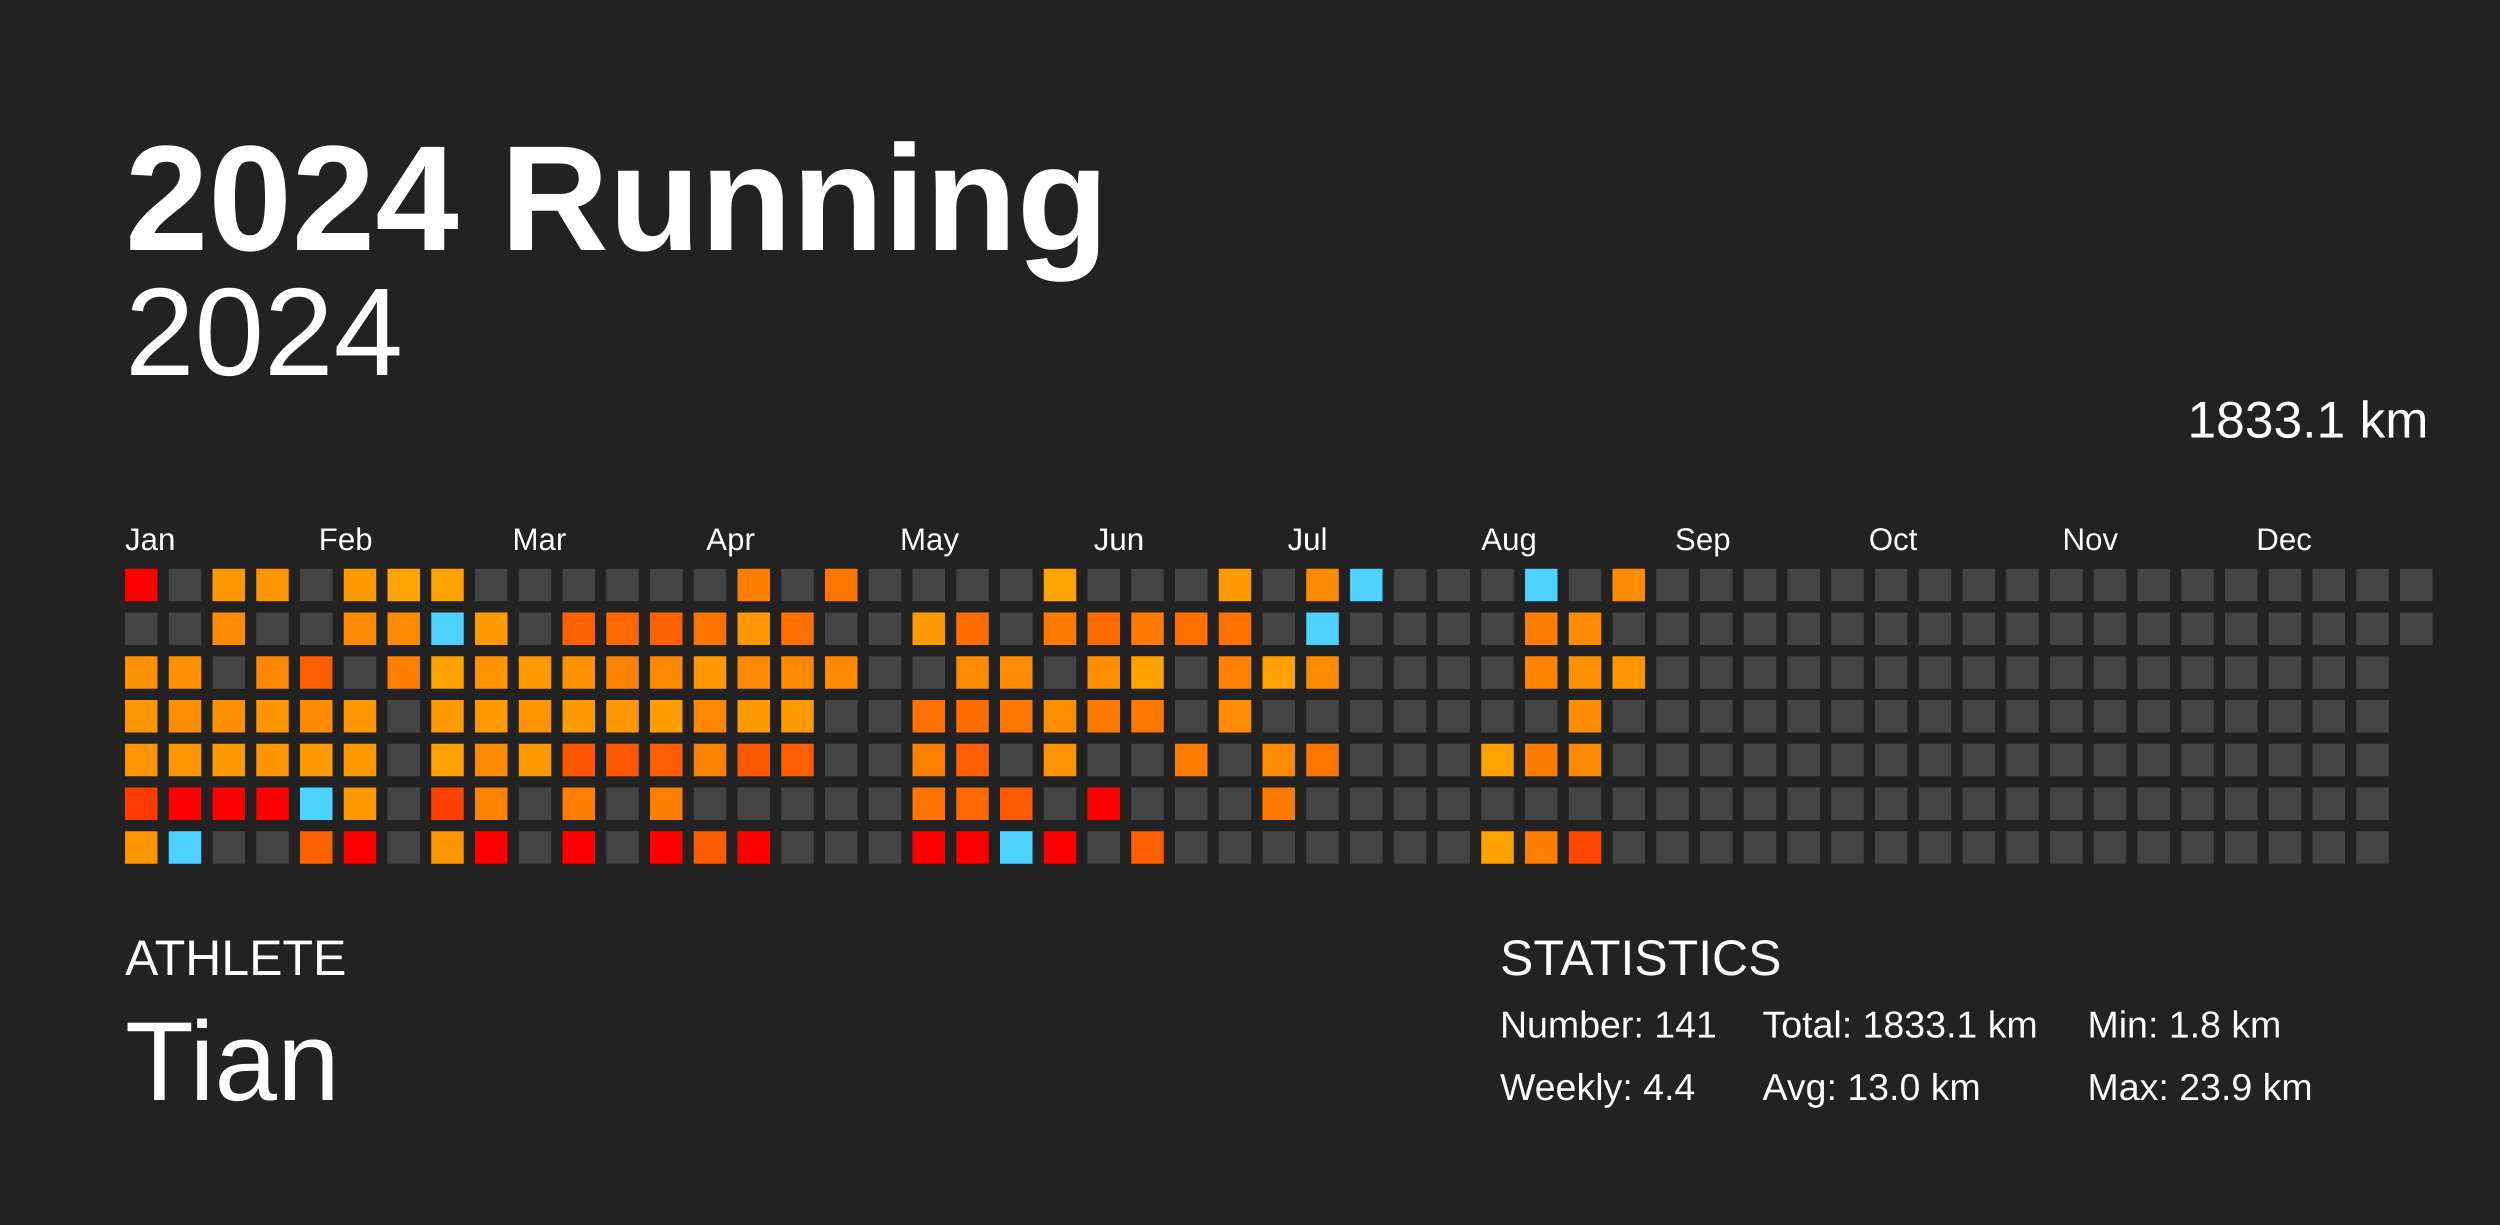
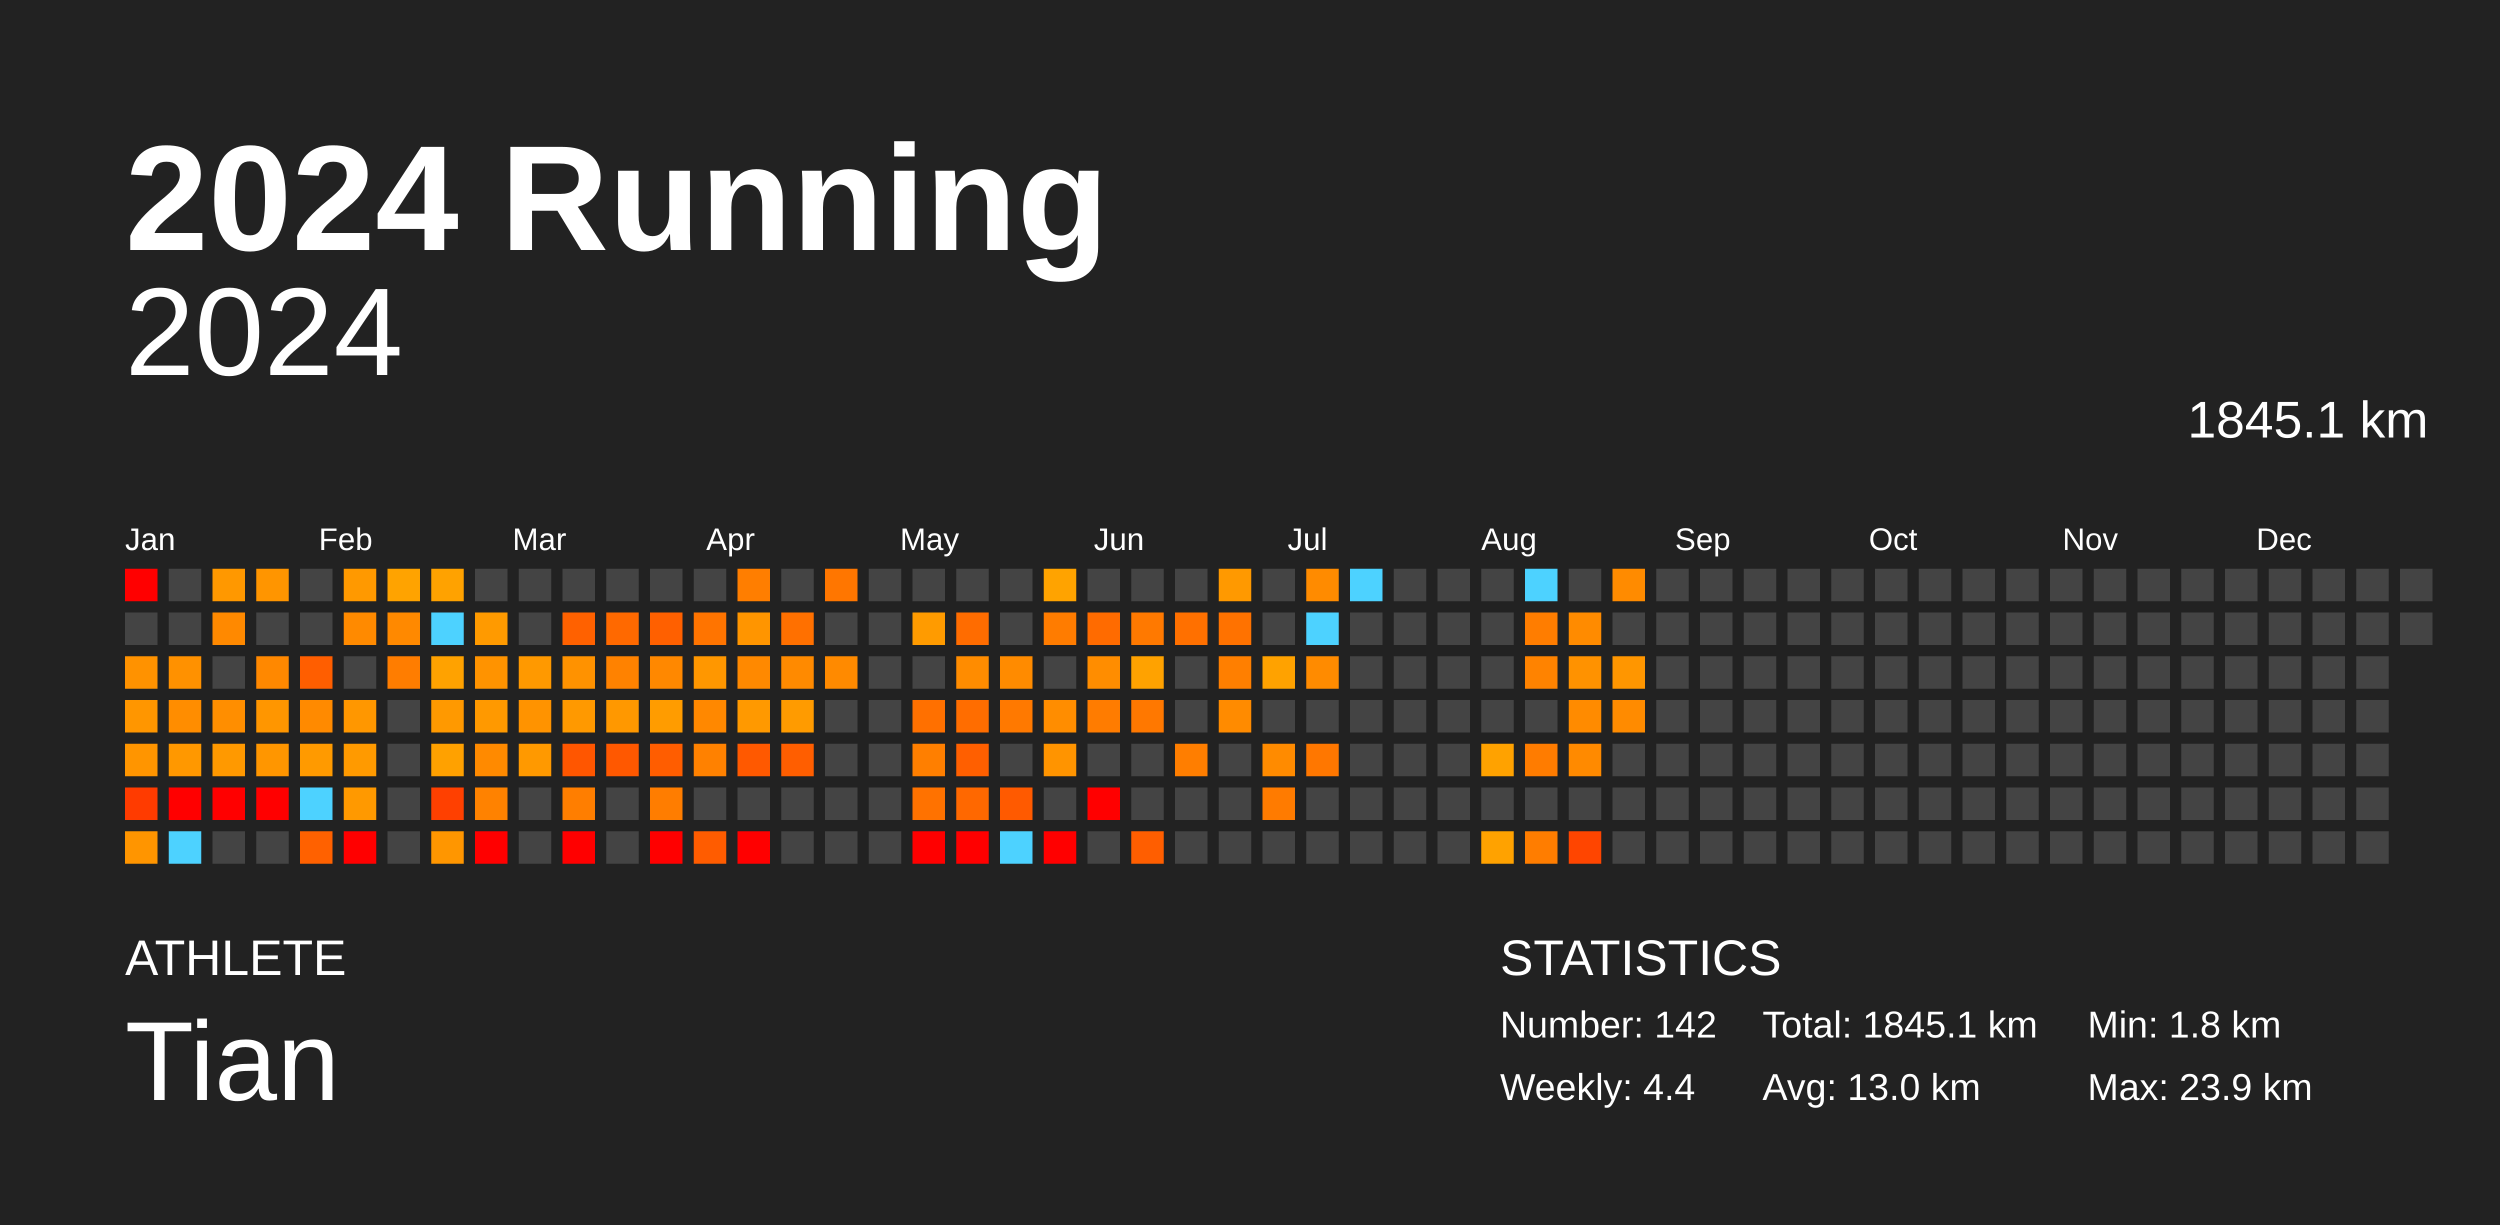
<svg xmlns="http://www.w3.org/2000/svg" baseProfile="full" height="98mm" version="1.1" viewBox="0,0,200,98" width="200mm">
  <defs />
  <rect fill="#222222" height="98" width="200" x="0" y="0" />
  <text fill="#FFFFFF" style="font-size:12px; font-family:Arial; font-weight:bold;" x="10" y="20">2024 Running</text>
  <text fill="#FFFFFF" style="font-size:4px; font-family:Arial" x="10" y="78">ATHLETE</text>
  <text fill="#FFFFFF" style="font-size:9px; font-family:Arial" x="10" y="88">Tian</text>
  <text fill="#FFFFFF" style="font-size:4px; font-family:Arial" x="120" y="78">STATISTICS</text>
-   <text fill="#FFFFFF" style="font-size:3px; font-family:Arial" x="120" y="83">Number: 141</text>
+   <text fill="#FFFFFF" style="font-size:3px; font-family:Arial" x="120" y="83">Number: 142</text>
  <text fill="#FFFFFF" style="font-size:3px; font-family:Arial" x="120" y="88">Weekly: 4.4</text>
-   <text fill="#FFFFFF" style="font-size:3px; font-family:Arial" x="141" y="83">Total: 1833.1 km</text>
+   <text fill="#FFFFFF" style="font-size:3px; font-family:Arial" x="141" y="83">Total: 1845.1 km</text>
  <text fill="#FFFFFF" style="font-size:3px; font-family:Arial" x="141" y="88">Avg: 13.0 km</text>
  <text fill="#FFFFFF" style="font-size:3px; font-family:Arial" x="167" y="83">Min: 1.8 km</text>
  <text fill="#FFFFFF" style="font-size:3px; font-family:Arial" x="167" y="88">Max: 23.9 km</text>
  <text alignment-baseline="hanging" fill="#FFFFFF" style="font-size:10.0px; font-family:Arial;" x="10" y="30">2024</text>
-   <text alignment-baseline="hanging" fill="#FFFFFF" style="font-size:4.125px; font-family:Arial;" x="175" y="35">1833.1 km</text>
+   <text alignment-baseline="hanging" fill="#FFFFFF" style="font-size:4.125px; font-family:Arial;" x="175" y="35">1845.1 km</text>
  <text fill="#FFFFFF" style="font-size:2.5px; font-family:Arial" x="10.0" y="44">Jan</text>
  <text fill="#FFFFFF" style="font-size:2.5px; font-family:Arial" x="25.5" y="44">Feb</text>
  <text fill="#FFFFFF" style="font-size:2.5px; font-family:Arial" x="41.0" y="44">Mar</text>
  <text fill="#FFFFFF" style="font-size:2.5px; font-family:Arial" x="56.5" y="44">Apr</text>
  <text fill="#FFFFFF" style="font-size:2.5px; font-family:Arial" x="72.0" y="44">May</text>
  <text fill="#FFFFFF" style="font-size:2.5px; font-family:Arial" x="87.5" y="44">Jun</text>
  <text fill="#FFFFFF" style="font-size:2.5px; font-family:Arial" x="103.0" y="44">Jul</text>
  <text fill="#FFFFFF" style="font-size:2.5px; font-family:Arial" x="118.5" y="44">Aug</text>
  <text fill="#FFFFFF" style="font-size:2.5px; font-family:Arial" x="134.0" y="44">Sep</text>
  <text fill="#FFFFFF" style="font-size:2.5px; font-family:Arial" x="149.5" y="44">Oct</text>
  <text fill="#FFFFFF" style="font-size:2.5px; font-family:Arial" x="165.0" y="44">Nov</text>
  <text fill="#FFFFFF" style="font-size:2.5px; font-family:Arial" x="180.5" y="44">Dec</text>
  <rect fill="red" height="2.6" width="2.6" x="10.0" y="45.5" />
  <rect fill="#444444" height="2.6" width="2.6" x="10.0" y="49.0" />
  <rect fill="#ff9200" height="2.6" width="2.6" x="10.0" y="52.5" />
  <rect fill="#ff9600" height="2.6" width="2.6" x="10.0" y="56.0" />
  <rect fill="#ff9500" height="2.6" width="2.6" x="10.0" y="59.5" />
  <rect fill="#ff3b00" height="2.6" width="2.6" x="10.0" y="63.0" />
  <rect fill="#ff9500" height="2.6" width="2.6" x="10.0" y="66.5" />
  <rect fill="#444444" height="2.6" width="2.6" x="13.5" y="45.5" />
  <rect fill="#444444" height="2.6" width="2.6" x="13.5" y="49.0" />
  <rect fill="#ff9100" height="2.6" width="2.6" x="13.5" y="52.5" />
  <rect fill="#ff8d00" height="2.6" width="2.6" x="13.5" y="56.0" />
  <rect fill="#ff9800" height="2.6" width="2.6" x="13.5" y="59.5" />
  <rect fill="red" height="2.6" width="2.6" x="13.5" y="63.0" />
  <rect fill="#4dd2ff" height="2.6" width="2.6" x="13.5" y="66.5" />
  <rect fill="#ff9800" height="2.6" width="2.6" x="17.0" y="45.5" />
  <rect fill="#ff8900" height="2.6" width="2.6" x="17.0" y="49.0" />
  <rect fill="#444444" height="2.6" width="2.6" x="17.0" y="52.5" />
  <rect fill="#ff8e00" height="2.6" width="2.6" x="17.0" y="56.0" />
  <rect fill="#ff9900" height="2.6" width="2.6" x="17.0" y="59.5" />
  <rect fill="red" height="2.6" width="2.6" x="17.0" y="63.0" />
  <rect fill="#444444" height="2.6" width="2.6" x="17.0" y="66.5" />
  <rect fill="#ff9500" height="2.6" width="2.6" x="20.5" y="45.5" />
  <rect fill="#444444" height="2.6" width="2.6" x="20.5" y="49.0" />
  <rect fill="#ff8800" height="2.6" width="2.6" x="20.5" y="52.5" />
  <rect fill="#ff9600" height="2.6" width="2.6" x="20.5" y="56.0" />
  <rect fill="#ff9600" height="2.6" width="2.6" x="20.5" y="59.5" />
  <rect fill="red" height="2.6" width="2.6" x="20.5" y="63.0" />
  <rect fill="#444444" height="2.6" width="2.6" x="20.5" y="66.5" />
  <rect fill="#444444" height="2.6" width="2.6" x="24.0" y="45.5" />
  <rect fill="#444444" height="2.6" width="2.6" x="24.0" y="49.0" />
  <rect fill="#ff5e00" height="2.6" width="2.6" x="24.0" y="52.5" />
  <rect fill="#ff8a00" height="2.6" width="2.6" x="24.0" y="56.0" />
  <rect fill="#ff9a00" height="2.6" width="2.6" x="24.0" y="59.5" />
  <rect fill="#4dd2ff" height="2.6" width="2.6" x="24.0" y="63.0" />
  <rect fill="#ff6100" height="2.6" width="2.6" x="24.0" y="66.5" />
  <rect fill="#ff9900" height="2.6" width="2.6" x="27.5" y="45.5" />
  <rect fill="#ff8a00" height="2.6" width="2.6" x="27.5" y="49.0" />
  <rect fill="#444444" height="2.6" width="2.6" x="27.5" y="52.5" />
  <rect fill="#ff9700" height="2.6" width="2.6" x="27.5" y="56.0" />
  <rect fill="#ff9a00" height="2.6" width="2.6" x="27.5" y="59.5" />
  <rect fill="#ff9900" height="2.6" width="2.6" x="27.5" y="63.0" />
  <rect fill="red" height="2.6" width="2.6" x="27.5" y="66.5" />
  <rect fill="#ffa300" height="2.6" width="2.6" x="31.0" y="45.5" />
  <rect fill="#ff8900" height="2.6" width="2.6" x="31.0" y="49.0" />
  <rect fill="#ff7d00" height="2.6" width="2.6" x="31.0" y="52.5" />
  <rect fill="#444444" height="2.6" width="2.6" x="31.0" y="56.0" />
  <rect fill="#444444" height="2.6" width="2.6" x="31.0" y="59.5" />
  <rect fill="#444444" height="2.6" width="2.6" x="31.0" y="63.0" />
  <rect fill="#444444" height="2.6" width="2.6" x="31.0" y="66.5" />
  <rect fill="#ffa200" height="2.6" width="2.6" x="34.5" y="45.5" />
  <rect fill="#4dd2ff" height="2.6" width="2.6" x="34.5" y="49.0" />
  <rect fill="#ffa200" height="2.6" width="2.6" x="34.5" y="52.5" />
  <rect fill="#ff9900" height="2.6" width="2.6" x="34.5" y="56.0" />
  <rect fill="#ffa100" height="2.6" width="2.6" x="34.5" y="59.5" />
  <rect fill="#ff4000" height="2.6" width="2.6" x="34.5" y="63.0" />
  <rect fill="#ff9600" height="2.6" width="2.6" x="34.5" y="66.5" />
  <rect fill="#444444" height="2.6" width="2.6" x="38.0" y="45.5" />
  <rect fill="#ff9a00" height="2.6" width="2.6" x="38.0" y="49.0" />
  <rect fill="#ff9300" height="2.6" width="2.6" x="38.0" y="52.5" />
  <rect fill="#ff9900" height="2.6" width="2.6" x="38.0" y="56.0" />
  <rect fill="#ff8a00" height="2.6" width="2.6" x="38.0" y="59.5" />
  <rect fill="#ff8200" height="2.6" width="2.6" x="38.0" y="63.0" />
  <rect fill="red" height="2.6" width="2.6" x="38.0" y="66.5" />
  <rect fill="#444444" height="2.6" width="2.6" x="41.5" y="45.5" />
  <rect fill="#444444" height="2.6" width="2.6" x="41.5" y="49.0" />
  <rect fill="#ff9900" height="2.6" width="2.6" x="41.5" y="52.5" />
  <rect fill="#ff9300" height="2.6" width="2.6" x="41.5" y="56.0" />
  <rect fill="#ff9900" height="2.6" width="2.6" x="41.5" y="59.5" />
  <rect fill="#444444" height="2.6" width="2.6" x="41.5" y="63.0" />
  <rect fill="#444444" height="2.6" width="2.6" x="41.5" y="66.5" />
  <rect fill="#444444" height="2.6" width="2.6" x="45.0" y="45.5" />
  <rect fill="#ff6100" height="2.6" width="2.6" x="45.0" y="49.0" />
  <rect fill="#ff9200" height="2.6" width="2.6" x="45.0" y="52.5" />
  <rect fill="#ff9900" height="2.6" width="2.6" x="45.0" y="56.0" />
  <rect fill="#ff5600" height="2.6" width="2.6" x="45.0" y="59.5" />
  <rect fill="#ff7e00" height="2.6" width="2.6" x="45.0" y="63.0" />
  <rect fill="red" height="2.6" width="2.6" x="45.0" y="66.5" />
  <rect fill="#444444" height="2.6" width="2.6" x="48.5" y="45.5" />
  <rect fill="#ff6900" height="2.6" width="2.6" x="48.5" y="49.0" />
  <rect fill="#ff8200" height="2.6" width="2.6" x="48.5" y="52.5" />
  <rect fill="#ff9800" height="2.6" width="2.6" x="48.5" y="56.0" />
  <rect fill="#ff5800" height="2.6" width="2.6" x="48.5" y="59.5" />
  <rect fill="#444444" height="2.6" width="2.6" x="48.5" y="63.0" />
  <rect fill="#444444" height="2.6" width="2.6" x="48.5" y="66.5" />
  <rect fill="#444444" height="2.6" width="2.6" x="52.0" y="45.5" />
  <rect fill="#ff6000" height="2.6" width="2.6" x="52.0" y="49.0" />
  <rect fill="#ff8800" height="2.6" width="2.6" x="52.0" y="52.5" />
  <rect fill="#ff9c00" height="2.6" width="2.6" x="52.0" y="56.0" />
  <rect fill="#ff5d00" height="2.6" width="2.6" x="52.0" y="59.5" />
  <rect fill="#ff7d00" height="2.6" width="2.6" x="52.0" y="63.0" />
  <rect fill="red" height="2.6" width="2.6" x="52.0" y="66.5" />
  <rect fill="#444444" height="2.6" width="2.6" x="55.5" y="45.5" />
  <rect fill="#ff7400" height="2.6" width="2.6" x="55.5" y="49.0" />
  <rect fill="#ff9700" height="2.6" width="2.6" x="55.5" y="52.5" />
  <rect fill="#ff8800" height="2.6" width="2.6" x="55.5" y="56.0" />
  <rect fill="#ff8100" height="2.6" width="2.6" x="55.5" y="59.5" />
  <rect fill="#444444" height="2.6" width="2.6" x="55.5" y="63.0" />
  <rect fill="#ff5c00" height="2.6" width="2.6" x="55.5" y="66.5" />
  <rect fill="#ff7e00" height="2.6" width="2.6" x="59.0" y="45.5" />
  <rect fill="#ff9500" height="2.6" width="2.6" x="59.0" y="49.0" />
  <rect fill="#ff8900" height="2.6" width="2.6" x="59.0" y="52.5" />
  <rect fill="#ff9900" height="2.6" width="2.6" x="59.0" y="56.0" />
  <rect fill="#ff5900" height="2.6" width="2.6" x="59.0" y="59.5" />
  <rect fill="#444444" height="2.6" width="2.6" x="59.0" y="63.0" />
  <rect fill="red" height="2.6" width="2.6" x="59.0" y="66.5" />
  <rect fill="#444444" height="2.6" width="2.6" x="62.5" y="45.5" />
  <rect fill="#ff7000" height="2.6" width="2.6" x="62.5" y="49.0" />
  <rect fill="#ff8a00" height="2.6" width="2.6" x="62.5" y="52.5" />
  <rect fill="#ff9b00" height="2.6" width="2.6" x="62.5" y="56.0" />
  <rect fill="#ff5e00" height="2.6" width="2.6" x="62.5" y="59.5" />
  <rect fill="#444444" height="2.6" width="2.6" x="62.5" y="63.0" />
  <rect fill="#444444" height="2.6" width="2.6" x="62.5" y="66.5" />
  <rect fill="#ff7600" height="2.6" width="2.6" x="66.0" y="45.5" />
  <rect fill="#444444" height="2.6" width="2.6" x="66.0" y="49.0" />
  <rect fill="#ff8a00" height="2.6" width="2.6" x="66.0" y="52.5" />
  <rect fill="#444444" height="2.6" width="2.6" x="66.0" y="56.0" />
  <rect fill="#444444" height="2.6" width="2.6" x="66.0" y="59.5" />
  <rect fill="#444444" height="2.6" width="2.6" x="66.0" y="63.0" />
  <rect fill="#444444" height="2.6" width="2.6" x="66.0" y="66.5" />
  <rect fill="#444444" height="2.6" width="2.6" x="69.5" y="45.5" />
  <rect fill="#444444" height="2.6" width="2.6" x="69.5" y="49.0" />
  <rect fill="#444444" height="2.6" width="2.6" x="69.5" y="52.5" />
  <rect fill="#444444" height="2.6" width="2.6" x="69.5" y="56.0" />
  <rect fill="#444444" height="2.6" width="2.6" x="69.5" y="59.5" />
  <rect fill="#444444" height="2.6" width="2.6" x="69.5" y="63.0" />
  <rect fill="#444444" height="2.6" width="2.6" x="69.5" y="66.5" />
  <rect fill="#444444" height="2.6" width="2.6" x="73.0" y="45.5" />
  <rect fill="#ff9b00" height="2.6" width="2.6" x="73.0" y="49.0" />
  <rect fill="#444444" height="2.6" width="2.6" x="73.0" y="52.5" />
  <rect fill="#ff7000" height="2.6" width="2.6" x="73.0" y="56.0" />
  <rect fill="#ff7f00" height="2.6" width="2.6" x="73.0" y="59.5" />
  <rect fill="#ff7200" height="2.6" width="2.6" x="73.0" y="63.0" />
  <rect fill="red" height="2.6" width="2.6" x="73.0" y="66.5" />
  <rect fill="#444444" height="2.6" width="2.6" x="76.5" y="45.5" />
  <rect fill="#ff6c00" height="2.6" width="2.6" x="76.5" y="49.0" />
  <rect fill="#ff8c00" height="2.6" width="2.6" x="76.5" y="52.5" />
  <rect fill="#ff6d00" height="2.6" width="2.6" x="76.5" y="56.0" />
  <rect fill="#ff5f00" height="2.6" width="2.6" x="76.5" y="59.5" />
  <rect fill="#ff6800" height="2.6" width="2.6" x="76.5" y="63.0" />
  <rect fill="red" height="2.6" width="2.6" x="76.5" y="66.5" />
  <rect fill="#444444" height="2.6" width="2.6" x="80.0" y="45.5" />
  <rect fill="#444444" height="2.6" width="2.6" x="80.0" y="49.0" />
  <rect fill="#ff8b00" height="2.6" width="2.6" x="80.0" y="52.5" />
  <rect fill="#ff7900" height="2.6" width="2.6" x="80.0" y="56.0" />
  <rect fill="#444444" height="2.6" width="2.6" x="80.0" y="59.5" />
  <rect fill="#ff5a00" height="2.6" width="2.6" x="80.0" y="63.0" />
  <rect fill="#4dd2ff" height="2.6" width="2.6" x="80.0" y="66.5" />
  <rect fill="#ffa300" height="2.6" width="2.6" x="83.5" y="45.5" />
  <rect fill="#ff7c00" height="2.6" width="2.6" x="83.5" y="49.0" />
  <rect fill="#444444" height="2.6" width="2.6" x="83.5" y="52.5" />
  <rect fill="#ff8d00" height="2.6" width="2.6" x="83.5" y="56.0" />
  <rect fill="#ff9400" height="2.6" width="2.6" x="83.5" y="59.5" />
  <rect fill="#444444" height="2.6" width="2.6" x="83.5" y="63.0" />
  <rect fill="red" height="2.6" width="2.6" x="83.5" y="66.5" />
  <rect fill="#444444" height="2.6" width="2.6" x="87.0" y="45.5" />
  <rect fill="#ff6b00" height="2.6" width="2.6" x="87.0" y="49.0" />
  <rect fill="#ff8d00" height="2.6" width="2.6" x="87.0" y="52.5" />
  <rect fill="#ff7c00" height="2.6" width="2.6" x="87.0" y="56.0" />
  <rect fill="#444444" height="2.6" width="2.6" x="87.0" y="59.5" />
  <rect fill="red" height="2.6" width="2.6" x="87.0" y="63.0" />
  <rect fill="#444444" height="2.6" width="2.6" x="87.0" y="66.5" />
  <rect fill="#444444" height="2.6" width="2.6" x="90.5" y="45.5" />
  <rect fill="#ff7900" height="2.6" width="2.6" x="90.5" y="49.0" />
  <rect fill="#ffa200" height="2.6" width="2.6" x="90.5" y="52.5" />
  <rect fill="#ff7800" height="2.6" width="2.6" x="90.5" y="56.0" />
  <rect fill="#444444" height="2.6" width="2.6" x="90.5" y="59.5" />
  <rect fill="#444444" height="2.6" width="2.6" x="90.5" y="63.0" />
  <rect fill="#ff5e00" height="2.6" width="2.6" x="90.5" y="66.5" />
  <rect fill="#444444" height="2.6" width="2.6" x="94.0" y="45.5" />
  <rect fill="#ff7000" height="2.6" width="2.6" x="94.0" y="49.0" />
  <rect fill="#444444" height="2.6" width="2.6" x="94.0" y="52.5" />
  <rect fill="#444444" height="2.6" width="2.6" x="94.0" y="56.0" />
  <rect fill="#ff7e00" height="2.6" width="2.6" x="94.0" y="59.5" />
  <rect fill="#444444" height="2.6" width="2.6" x="94.0" y="63.0" />
  <rect fill="#444444" height="2.6" width="2.6" x="94.0" y="66.5" />
  <rect fill="#ff9900" height="2.6" width="2.6" x="97.5" y="45.5" />
  <rect fill="#ff7200" height="2.6" width="2.6" x="97.5" y="49.0" />
  <rect fill="#ff7f00" height="2.6" width="2.6" x="97.5" y="52.5" />
  <rect fill="#ff8b00" height="2.6" width="2.6" x="97.5" y="56.0" />
  <rect fill="#444444" height="2.6" width="2.6" x="97.5" y="59.5" />
  <rect fill="#444444" height="2.6" width="2.6" x="97.5" y="63.0" />
  <rect fill="#444444" height="2.6" width="2.6" x="97.5" y="66.5" />
  <rect fill="#444444" height="2.6" width="2.6" x="101.0" y="45.5" />
  <rect fill="#444444" height="2.6" width="2.6" x="101.0" y="49.0" />
  <rect fill="#ffa200" height="2.6" width="2.6" x="101.0" y="52.5" />
  <rect fill="#444444" height="2.6" width="2.6" x="101.0" y="56.0" />
  <rect fill="#ff8b00" height="2.6" width="2.6" x="101.0" y="59.5" />
  <rect fill="#ff7b00" height="2.6" width="2.6" x="101.0" y="63.0" />
  <rect fill="#444444" height="2.6" width="2.6" x="101.0" y="66.5" />
  <rect fill="#ff8b00" height="2.6" width="2.6" x="104.5" y="45.5" />
  <rect fill="#4dd2ff" height="2.6" width="2.6" x="104.5" y="49.0" />
  <rect fill="#ff8b00" height="2.6" width="2.6" x="104.5" y="52.5" />
  <rect fill="#444444" height="2.6" width="2.6" x="104.5" y="56.0" />
  <rect fill="#ff7700" height="2.6" width="2.6" x="104.5" y="59.5" />
  <rect fill="#444444" height="2.6" width="2.6" x="104.5" y="63.0" />
  <rect fill="#444444" height="2.6" width="2.6" x="104.5" y="66.5" />
  <rect fill="#4dd2ff" height="2.6" width="2.6" x="108.0" y="45.5" />
  <rect fill="#444444" height="2.6" width="2.6" x="108.0" y="49.0" />
  <rect fill="#444444" height="2.6" width="2.6" x="108.0" y="52.5" />
  <rect fill="#444444" height="2.6" width="2.6" x="108.0" y="56.0" />
  <rect fill="#444444" height="2.6" width="2.6" x="108.0" y="59.5" />
  <rect fill="#444444" height="2.6" width="2.6" x="108.0" y="63.0" />
  <rect fill="#444444" height="2.6" width="2.6" x="108.0" y="66.5" />
  <rect fill="#444444" height="2.6" width="2.6" x="111.5" y="45.5" />
  <rect fill="#444444" height="2.6" width="2.6" x="111.5" y="49.0" />
  <rect fill="#444444" height="2.6" width="2.6" x="111.5" y="52.5" />
  <rect fill="#444444" height="2.6" width="2.6" x="111.5" y="56.0" />
  <rect fill="#444444" height="2.6" width="2.6" x="111.5" y="59.5" />
  <rect fill="#444444" height="2.6" width="2.6" x="111.5" y="63.0" />
  <rect fill="#444444" height="2.6" width="2.6" x="111.5" y="66.5" />
  <rect fill="#444444" height="2.6" width="2.6" x="115.0" y="45.5" />
  <rect fill="#444444" height="2.6" width="2.6" x="115.0" y="49.0" />
  <rect fill="#444444" height="2.6" width="2.6" x="115.0" y="52.5" />
  <rect fill="#444444" height="2.6" width="2.6" x="115.0" y="56.0" />
  <rect fill="#444444" height="2.6" width="2.6" x="115.0" y="59.5" />
  <rect fill="#444444" height="2.6" width="2.6" x="115.0" y="63.0" />
  <rect fill="#444444" height="2.6" width="2.6" x="115.0" y="66.5" />
  <rect fill="#444444" height="2.6" width="2.6" x="118.5" y="45.5" />
  <rect fill="#444444" height="2.6" width="2.6" x="118.5" y="49.0" />
  <rect fill="#444444" height="2.6" width="2.6" x="118.5" y="52.5" />
  <rect fill="#444444" height="2.6" width="2.6" x="118.5" y="56.0" />
  <rect fill="#ffa200" height="2.6" width="2.6" x="118.5" y="59.5" />
  <rect fill="#444444" height="2.6" width="2.6" x="118.5" y="63.0" />
  <rect fill="#ffa200" height="2.6" width="2.6" x="118.5" y="66.5" />
  <rect fill="#4dd2ff" height="2.6" width="2.6" x="122.0" y="45.5" />
  <rect fill="#ff7d00" height="2.6" width="2.6" x="122.0" y="49.0" />
  <rect fill="#ff8300" height="2.6" width="2.6" x="122.0" y="52.5" />
  <rect fill="#444444" height="2.6" width="2.6" x="122.0" y="56.0" />
  <rect fill="#ff7c00" height="2.6" width="2.6" x="122.0" y="59.5" />
  <rect fill="#444444" height="2.6" width="2.6" x="122.0" y="63.0" />
  <rect fill="#ff7d00" height="2.6" width="2.6" x="122.0" y="66.5" />
  <rect fill="#444444" height="2.6" width="2.6" x="125.5" y="45.5" />
  <rect fill="#ff8b00" height="2.6" width="2.6" x="125.5" y="49.0" />
  <rect fill="#ff9200" height="2.6" width="2.6" x="125.5" y="52.5" />
  <rect fill="#ff8b00" height="2.6" width="2.6" x="125.5" y="56.0" />
  <rect fill="#ff8a00" height="2.6" width="2.6" x="125.5" y="59.5" />
  <rect fill="#444444" height="2.6" width="2.6" x="125.5" y="63.0" />
  <rect fill="#ff4500" height="2.6" width="2.6" x="125.5" y="66.5" />
  <rect fill="#ff8b00" height="2.6" width="2.6" x="129.0" y="45.5" />
  <rect fill="#444444" height="2.6" width="2.6" x="129.0" y="49.0" />
  <rect fill="#ff9600" height="2.6" width="2.6" x="129.0" y="52.5" />
-   <rect fill="#444444" height="2.6" width="2.6" x="129.0" y="56.0" />
+   <rect fill="#ff8b00" height="2.6" width="2.6" x="129.0" y="56.0" />
  <rect fill="#444444" height="2.6" width="2.6" x="129.0" y="59.5" />
  <rect fill="#444444" height="2.6" width="2.6" x="129.0" y="63.0" />
  <rect fill="#444444" height="2.6" width="2.6" x="129.0" y="66.5" />
  <rect fill="#444444" height="2.6" width="2.6" x="132.5" y="45.5" />
  <rect fill="#444444" height="2.6" width="2.6" x="132.5" y="49.0" />
  <rect fill="#444444" height="2.6" width="2.6" x="132.5" y="52.5" />
  <rect fill="#444444" height="2.6" width="2.6" x="132.5" y="56.0" />
  <rect fill="#444444" height="2.6" width="2.6" x="132.5" y="59.5" />
  <rect fill="#444444" height="2.6" width="2.6" x="132.5" y="63.0" />
  <rect fill="#444444" height="2.6" width="2.6" x="132.5" y="66.5" />
  <rect fill="#444444" height="2.6" width="2.6" x="136.0" y="45.5" />
  <rect fill="#444444" height="2.6" width="2.6" x="136.0" y="49.0" />
  <rect fill="#444444" height="2.6" width="2.6" x="136.0" y="52.5" />
  <rect fill="#444444" height="2.6" width="2.6" x="136.0" y="56.0" />
  <rect fill="#444444" height="2.6" width="2.6" x="136.0" y="59.5" />
  <rect fill="#444444" height="2.6" width="2.6" x="136.0" y="63.0" />
  <rect fill="#444444" height="2.6" width="2.6" x="136.0" y="66.5" />
  <rect fill="#444444" height="2.6" width="2.6" x="139.5" y="45.5" />
  <rect fill="#444444" height="2.6" width="2.6" x="139.5" y="49.0" />
  <rect fill="#444444" height="2.6" width="2.6" x="139.5" y="52.5" />
  <rect fill="#444444" height="2.6" width="2.6" x="139.5" y="56.0" />
  <rect fill="#444444" height="2.6" width="2.6" x="139.5" y="59.5" />
  <rect fill="#444444" height="2.6" width="2.6" x="139.5" y="63.0" />
  <rect fill="#444444" height="2.6" width="2.6" x="139.5" y="66.5" />
  <rect fill="#444444" height="2.6" width="2.6" x="143.0" y="45.5" />
  <rect fill="#444444" height="2.6" width="2.6" x="143.0" y="49.0" />
  <rect fill="#444444" height="2.6" width="2.6" x="143.0" y="52.5" />
  <rect fill="#444444" height="2.6" width="2.6" x="143.0" y="56.0" />
  <rect fill="#444444" height="2.6" width="2.6" x="143.0" y="59.5" />
  <rect fill="#444444" height="2.6" width="2.6" x="143.0" y="63.0" />
  <rect fill="#444444" height="2.6" width="2.6" x="143.0" y="66.5" />
  <rect fill="#444444" height="2.6" width="2.6" x="146.5" y="45.5" />
  <rect fill="#444444" height="2.6" width="2.6" x="146.5" y="49.0" />
  <rect fill="#444444" height="2.6" width="2.6" x="146.5" y="52.5" />
  <rect fill="#444444" height="2.6" width="2.6" x="146.5" y="56.0" />
  <rect fill="#444444" height="2.6" width="2.6" x="146.5" y="59.5" />
  <rect fill="#444444" height="2.6" width="2.6" x="146.5" y="63.0" />
  <rect fill="#444444" height="2.6" width="2.6" x="146.5" y="66.5" />
  <rect fill="#444444" height="2.6" width="2.6" x="150.0" y="45.5" />
  <rect fill="#444444" height="2.6" width="2.6" x="150.0" y="49.0" />
  <rect fill="#444444" height="2.6" width="2.6" x="150.0" y="52.5" />
  <rect fill="#444444" height="2.6" width="2.6" x="150.0" y="56.0" />
  <rect fill="#444444" height="2.6" width="2.6" x="150.0" y="59.5" />
  <rect fill="#444444" height="2.6" width="2.6" x="150.0" y="63.0" />
  <rect fill="#444444" height="2.6" width="2.6" x="150.0" y="66.5" />
  <rect fill="#444444" height="2.6" width="2.6" x="153.5" y="45.5" />
  <rect fill="#444444" height="2.6" width="2.6" x="153.5" y="49.0" />
  <rect fill="#444444" height="2.6" width="2.6" x="153.5" y="52.5" />
  <rect fill="#444444" height="2.6" width="2.6" x="153.5" y="56.0" />
  <rect fill="#444444" height="2.6" width="2.6" x="153.5" y="59.5" />
  <rect fill="#444444" height="2.6" width="2.6" x="153.5" y="63.0" />
  <rect fill="#444444" height="2.6" width="2.6" x="153.5" y="66.5" />
  <rect fill="#444444" height="2.6" width="2.6" x="157.0" y="45.5" />
  <rect fill="#444444" height="2.6" width="2.6" x="157.0" y="49.0" />
  <rect fill="#444444" height="2.6" width="2.6" x="157.0" y="52.5" />
  <rect fill="#444444" height="2.6" width="2.6" x="157.0" y="56.0" />
  <rect fill="#444444" height="2.6" width="2.6" x="157.0" y="59.5" />
  <rect fill="#444444" height="2.6" width="2.6" x="157.0" y="63.0" />
  <rect fill="#444444" height="2.6" width="2.6" x="157.0" y="66.5" />
  <rect fill="#444444" height="2.6" width="2.6" x="160.5" y="45.5" />
  <rect fill="#444444" height="2.6" width="2.6" x="160.5" y="49.0" />
  <rect fill="#444444" height="2.6" width="2.6" x="160.5" y="52.5" />
  <rect fill="#444444" height="2.6" width="2.6" x="160.5" y="56.0" />
  <rect fill="#444444" height="2.6" width="2.6" x="160.5" y="59.5" />
  <rect fill="#444444" height="2.6" width="2.6" x="160.5" y="63.0" />
  <rect fill="#444444" height="2.6" width="2.6" x="160.5" y="66.5" />
  <rect fill="#444444" height="2.6" width="2.6" x="164.0" y="45.5" />
  <rect fill="#444444" height="2.6" width="2.6" x="164.0" y="49.0" />
  <rect fill="#444444" height="2.6" width="2.6" x="164.0" y="52.5" />
  <rect fill="#444444" height="2.6" width="2.6" x="164.0" y="56.0" />
  <rect fill="#444444" height="2.6" width="2.6" x="164.0" y="59.5" />
  <rect fill="#444444" height="2.6" width="2.6" x="164.0" y="63.0" />
  <rect fill="#444444" height="2.6" width="2.6" x="164.0" y="66.5" />
  <rect fill="#444444" height="2.6" width="2.6" x="167.5" y="45.5" />
  <rect fill="#444444" height="2.6" width="2.6" x="167.5" y="49.0" />
  <rect fill="#444444" height="2.6" width="2.6" x="167.5" y="52.5" />
  <rect fill="#444444" height="2.6" width="2.6" x="167.5" y="56.0" />
  <rect fill="#444444" height="2.6" width="2.6" x="167.5" y="59.5" />
  <rect fill="#444444" height="2.6" width="2.6" x="167.5" y="63.0" />
  <rect fill="#444444" height="2.6" width="2.6" x="167.5" y="66.5" />
  <rect fill="#444444" height="2.6" width="2.6" x="171.0" y="45.5" />
  <rect fill="#444444" height="2.6" width="2.6" x="171.0" y="49.0" />
  <rect fill="#444444" height="2.6" width="2.6" x="171.0" y="52.5" />
  <rect fill="#444444" height="2.6" width="2.6" x="171.0" y="56.0" />
  <rect fill="#444444" height="2.6" width="2.6" x="171.0" y="59.5" />
  <rect fill="#444444" height="2.6" width="2.6" x="171.0" y="63.0" />
  <rect fill="#444444" height="2.6" width="2.6" x="171.0" y="66.5" />
  <rect fill="#444444" height="2.6" width="2.6" x="174.5" y="45.5" />
  <rect fill="#444444" height="2.6" width="2.6" x="174.5" y="49.0" />
  <rect fill="#444444" height="2.6" width="2.6" x="174.5" y="52.5" />
  <rect fill="#444444" height="2.6" width="2.6" x="174.5" y="56.0" />
  <rect fill="#444444" height="2.6" width="2.6" x="174.5" y="59.5" />
  <rect fill="#444444" height="2.6" width="2.6" x="174.5" y="63.0" />
  <rect fill="#444444" height="2.6" width="2.6" x="174.5" y="66.5" />
  <rect fill="#444444" height="2.6" width="2.6" x="178.0" y="45.5" />
  <rect fill="#444444" height="2.6" width="2.6" x="178.0" y="49.0" />
  <rect fill="#444444" height="2.6" width="2.6" x="178.0" y="52.5" />
  <rect fill="#444444" height="2.6" width="2.6" x="178.0" y="56.0" />
  <rect fill="#444444" height="2.6" width="2.6" x="178.0" y="59.5" />
  <rect fill="#444444" height="2.6" width="2.6" x="178.0" y="63.0" />
  <rect fill="#444444" height="2.6" width="2.6" x="178.0" y="66.5" />
  <rect fill="#444444" height="2.6" width="2.6" x="181.5" y="45.5" />
  <rect fill="#444444" height="2.6" width="2.6" x="181.5" y="49.0" />
  <rect fill="#444444" height="2.6" width="2.6" x="181.5" y="52.5" />
  <rect fill="#444444" height="2.6" width="2.6" x="181.5" y="56.0" />
  <rect fill="#444444" height="2.6" width="2.6" x="181.5" y="59.5" />
  <rect fill="#444444" height="2.6" width="2.6" x="181.5" y="63.0" />
  <rect fill="#444444" height="2.6" width="2.6" x="181.5" y="66.5" />
  <rect fill="#444444" height="2.6" width="2.6" x="185.0" y="45.5" />
  <rect fill="#444444" height="2.6" width="2.6" x="185.0" y="49.0" />
  <rect fill="#444444" height="2.6" width="2.6" x="185.0" y="52.5" />
  <rect fill="#444444" height="2.6" width="2.6" x="185.0" y="56.0" />
  <rect fill="#444444" height="2.6" width="2.6" x="185.0" y="59.5" />
  <rect fill="#444444" height="2.6" width="2.6" x="185.0" y="63.0" />
  <rect fill="#444444" height="2.6" width="2.6" x="185.0" y="66.5" />
  <rect fill="#444444" height="2.6" width="2.6" x="188.5" y="45.5" />
  <rect fill="#444444" height="2.6" width="2.6" x="188.5" y="49.0" />
  <rect fill="#444444" height="2.6" width="2.6" x="188.5" y="52.5" />
  <rect fill="#444444" height="2.6" width="2.6" x="188.5" y="56.0" />
  <rect fill="#444444" height="2.6" width="2.6" x="188.5" y="59.5" />
  <rect fill="#444444" height="2.6" width="2.6" x="188.5" y="63.0" />
  <rect fill="#444444" height="2.6" width="2.6" x="188.5" y="66.5" />
  <rect fill="#444444" height="2.6" width="2.6" x="192.0" y="45.5" />
  <rect fill="#444444" height="2.6" width="2.6" x="192.0" y="49.0" />
</svg>
